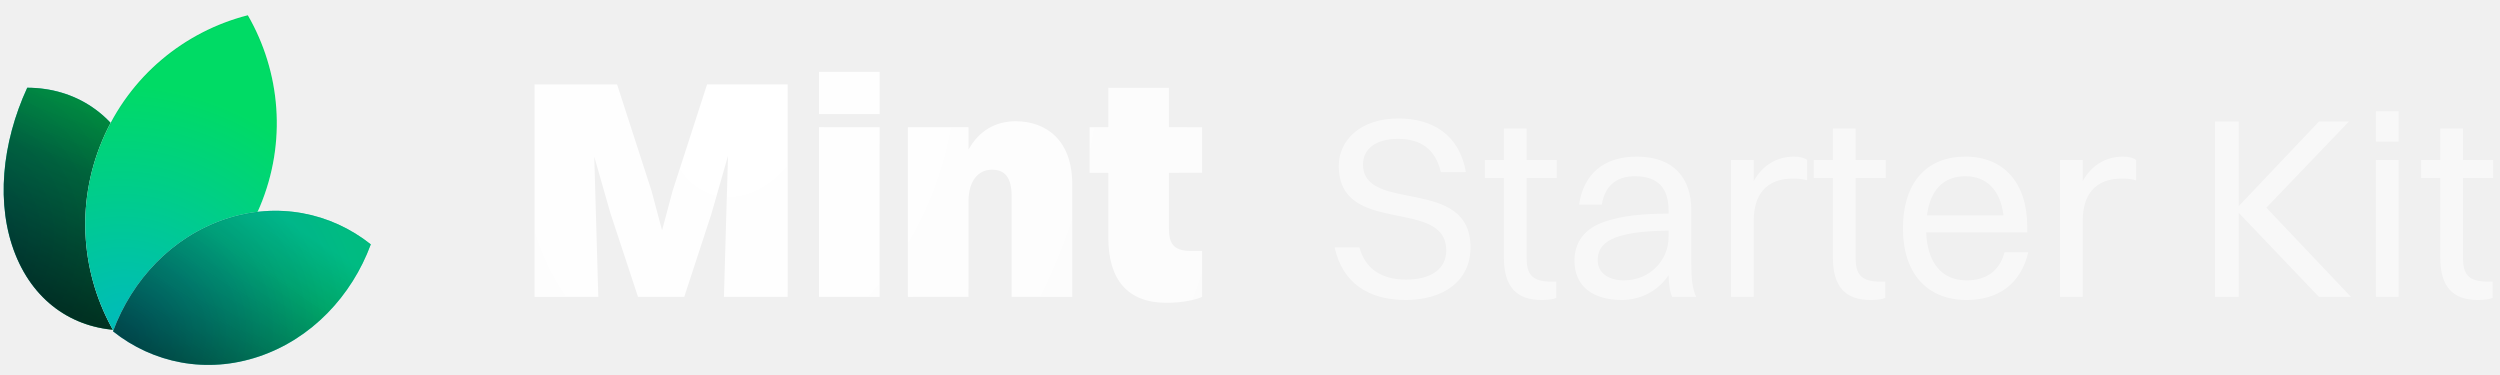
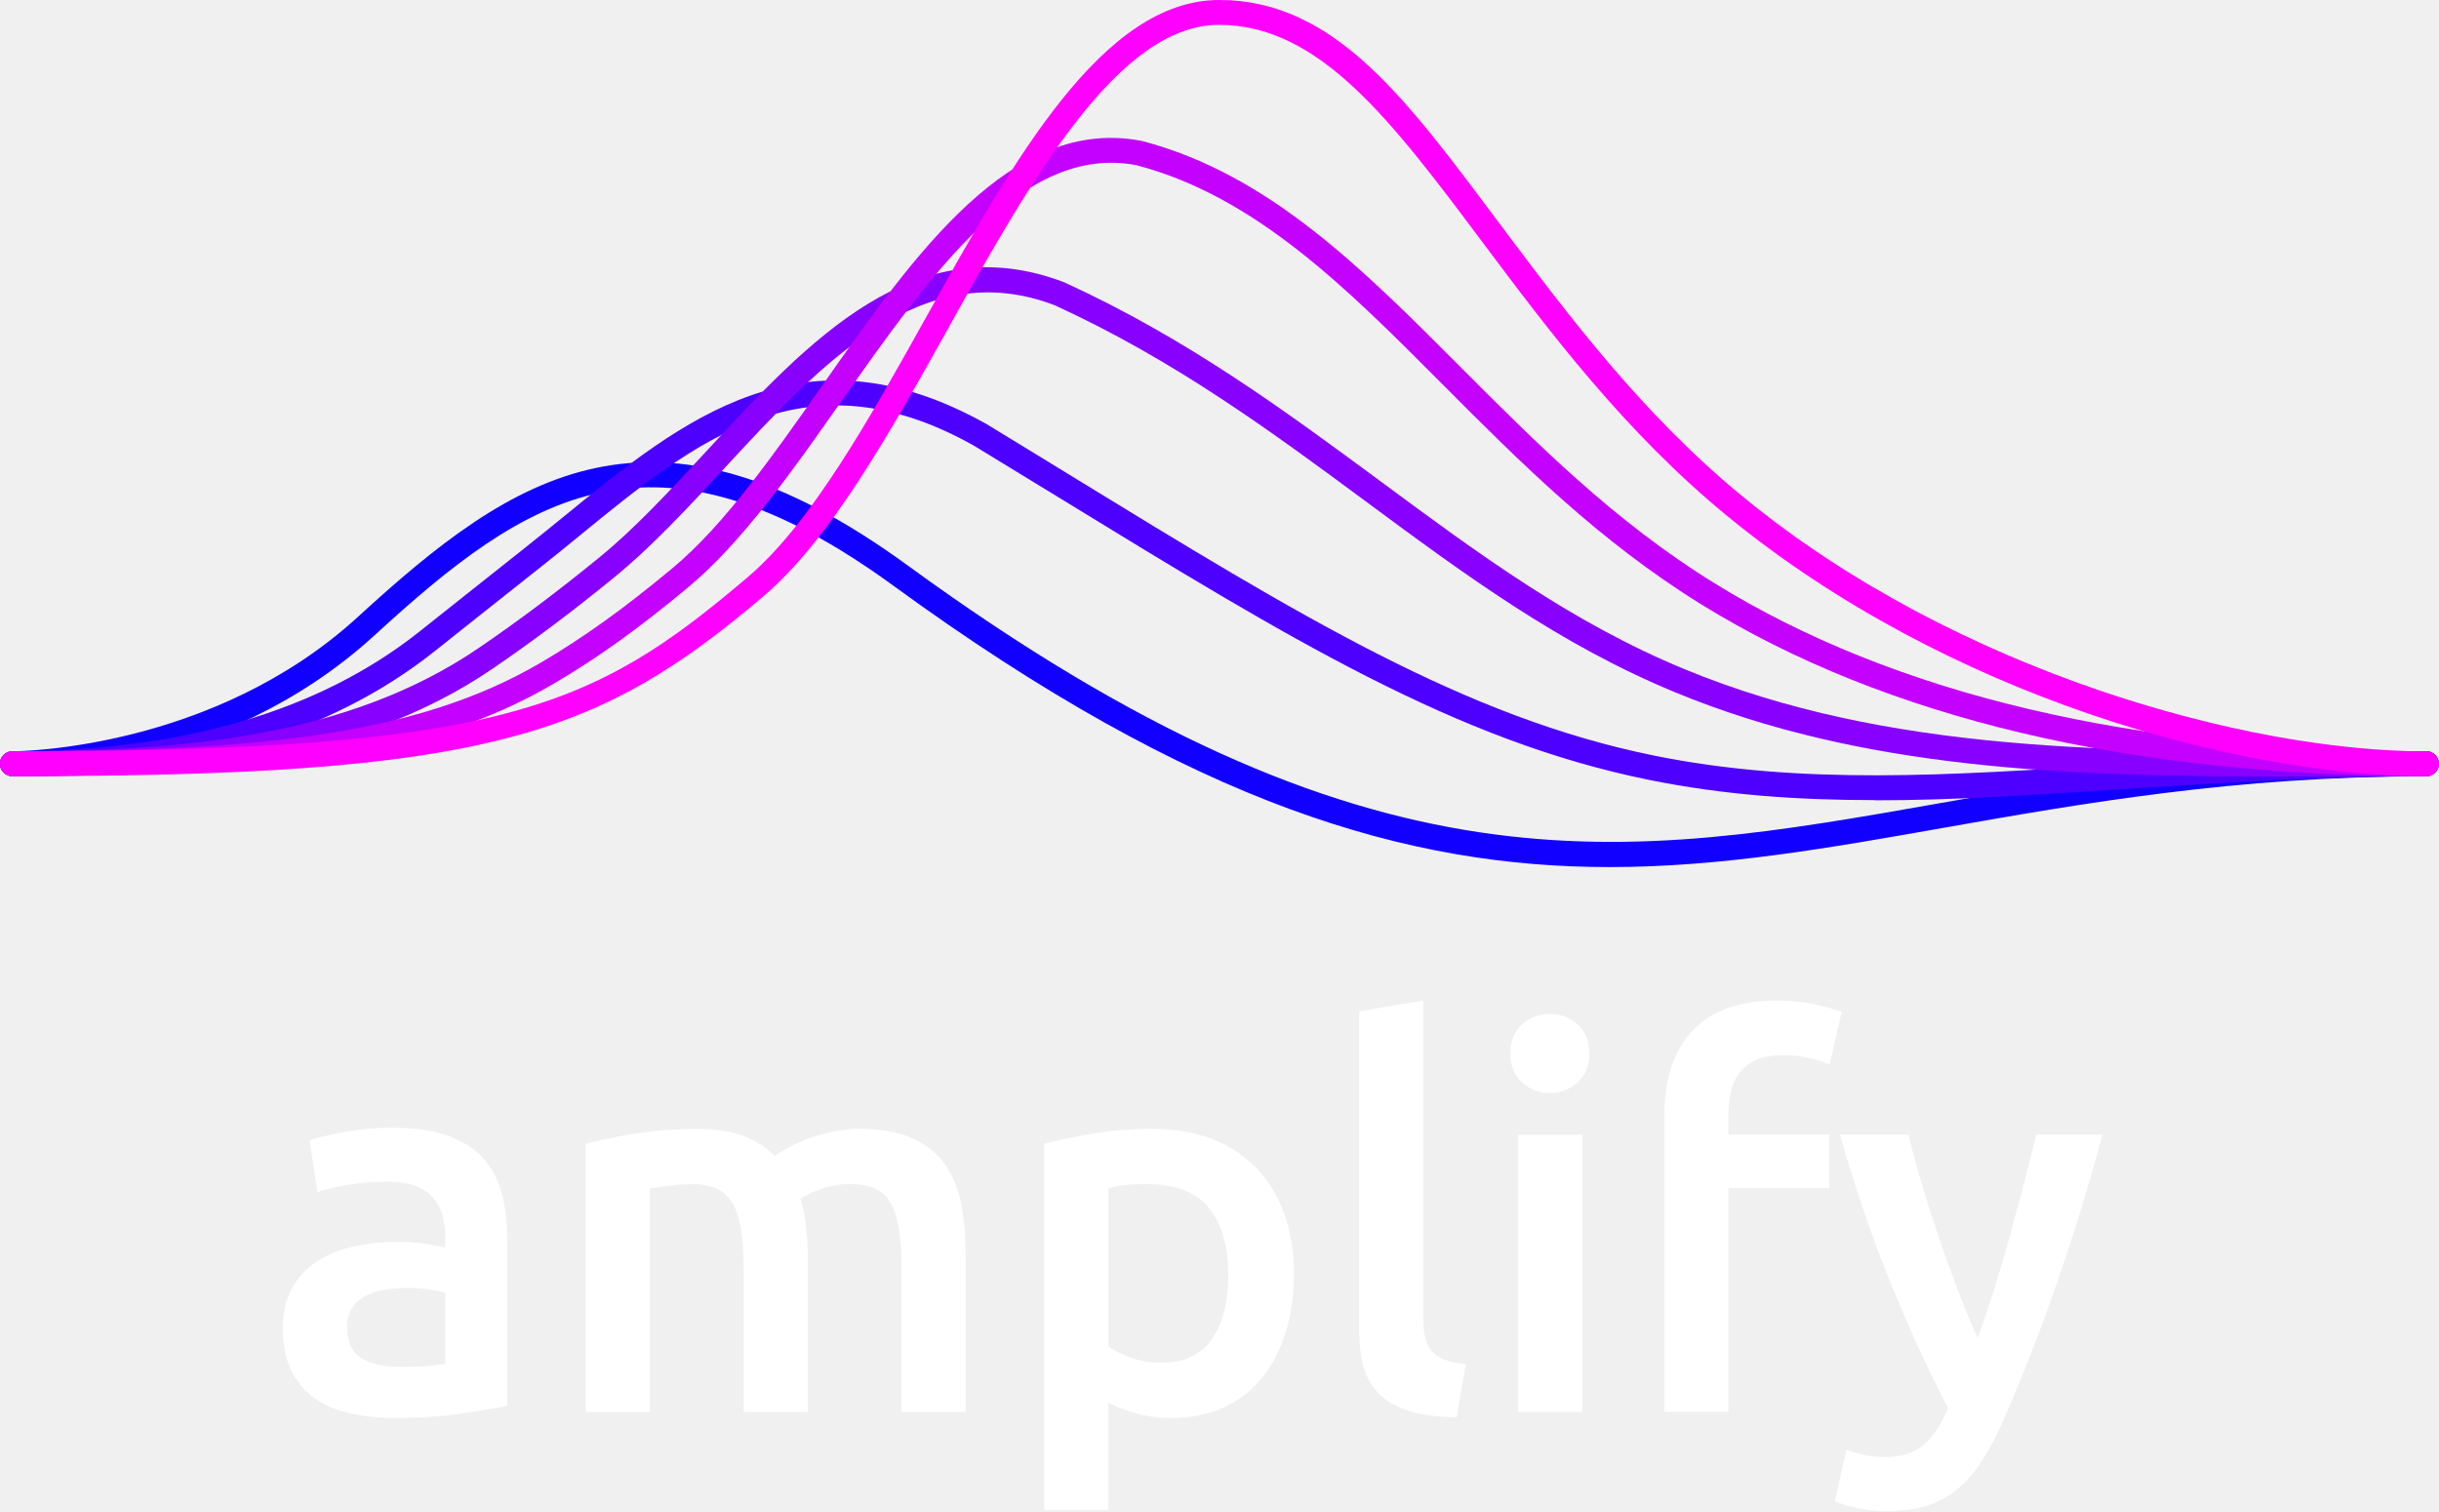
- <svg xmlns="http://www.w3.org/2000/svg" width="160" height="24" viewBox="0 0 160 24" fill="none">
-   <path d="M7.953 21.139C4.896 21.13 2.255 19.458 0.987 16.29C-0.28 13.121 0.109 9.163 1.744 5.615C4.801 5.624 7.442 7.296 8.71 10.465C9.977 13.633 9.588 17.591 7.953 21.139Z" fill="white" />
-   <path d="M7.953 21.139C4.896 21.13 2.255 19.458 0.987 16.29C-0.28 13.121 0.109 9.163 1.744 5.615C4.801 5.624 7.442 7.296 8.71 10.465C9.977 13.633 9.588 17.591 7.953 21.139Z" fill="url(#paint0_radial_115_109)" />
-   <path d="M7.953 21.139C4.896 21.13 2.255 19.458 0.987 16.29C-0.28 13.121 0.109 9.163 1.744 5.615C4.801 5.624 7.442 7.296 8.71 10.465C9.977 13.633 9.588 17.591 7.953 21.139Z" fill="black" fill-opacity="0.5" style="mix-blend-mode:hard-light" />
-   <path d="M7.953 21.139C4.896 21.13 2.255 19.458 0.987 16.29C-0.28 13.121 0.109 9.163 1.744 5.615C4.801 5.624 7.442 7.296 8.71 10.465C9.977 13.633 9.588 17.591 7.953 21.139Z" fill="url(#paint1_linear_115_109)" fill-opacity="0.5" style="mix-blend-mode:hard-light" />
-   <path d="M7.935 21.111C4.897 21.096 2.274 19.431 1.013 16.279C-0.248 13.124 0.136 9.182 1.762 5.643C4.8 5.659 7.423 7.324 8.684 10.476C9.945 13.63 9.561 17.572 7.935 21.111Z" stroke="url(#paint2_linear_115_109)" stroke-opacity="0.05" stroke-width="0.056" />
-   <path d="M7.31 21.257C11.354 20.221 14.884 17.375 16.628 13.236C18.373 9.097 17.945 4.587 15.86 0.976C11.816 2.012 8.287 4.858 6.542 8.998C4.797 13.137 5.225 17.646 7.31 21.257Z" fill="white" />
-   <path d="M7.31 21.257C11.354 20.221 14.884 17.375 16.628 13.236C18.373 9.097 17.945 4.587 15.86 0.976C11.816 2.012 8.287 4.858 6.542 8.998C4.797 13.137 5.225 17.646 7.31 21.257Z" fill="url(#paint3_radial_115_109)" />
-   <path d="M16.602 13.225C14.864 17.349 11.351 20.187 7.324 21.225C5.253 17.624 4.829 13.132 6.568 9.009C8.306 4.885 11.819 2.047 15.846 1.009C17.918 4.61 18.341 9.101 16.602 13.225Z" stroke="url(#paint4_linear_115_109)" stroke-opacity="0.05" stroke-width="0.056" />
-   <path d="M7.234 21.207C9.789 23.237 13.21 23.951 16.577 22.814C19.944 21.677 22.506 18.945 23.73 15.638C21.175 13.608 17.754 12.894 14.387 14.031C11.02 15.168 8.458 17.901 7.234 21.207Z" fill="white" />
-   <path d="M7.234 21.207C9.789 23.237 13.21 23.951 16.577 22.814C19.944 21.677 22.506 18.945 23.73 15.638C21.175 13.608 17.754 12.894 14.387 14.031C11.02 15.168 8.458 17.901 7.234 21.207Z" fill="url(#paint5_radial_115_109)" />
-   <path d="M7.234 21.207C9.789 23.237 13.21 23.951 16.577 22.814C19.944 21.677 22.506 18.945 23.73 15.638C21.175 13.608 17.754 12.894 14.387 14.031C11.02 15.168 8.458 17.901 7.234 21.207Z" fill="black" fill-opacity="0.2" style="mix-blend-mode:hard-light" />
-   <path d="M7.234 21.207C9.789 23.237 13.21 23.951 16.577 22.814C19.944 21.677 22.506 18.945 23.73 15.638C21.175 13.608 17.754 12.894 14.387 14.031C11.02 15.168 8.458 17.901 7.234 21.207Z" fill="url(#paint6_linear_115_109)" fill-opacity="0.5" style="mix-blend-mode:hard-light" />
-   <path d="M16.568 22.787C13.218 23.918 9.814 23.212 7.267 21.198C8.492 17.907 11.044 15.189 14.396 14.058C17.747 12.927 21.15 13.633 23.697 15.648C22.472 18.938 19.92 21.656 16.568 22.787Z" stroke="url(#paint7_linear_115_109)" stroke-opacity="0.05" stroke-width="0.056" />
-   <path d="M34.212 19V5.4H39.492L41.692 12.2L42.372 14.74L43.052 12.2L45.252 5.4H50.412V19H46.332L46.592 9.98L45.532 13.68L43.792 19H40.832L39.052 13.6L38.032 10.02L38.292 19H34.212ZM52.416 7.3V4.6H56.295V7.3H52.416ZM52.416 19V8.14H56.295V19H52.416ZM58.104 19V8.14H61.984V9.58C62.664 8.34 63.744 7.76 65.004 7.76C66.964 7.76 68.624 8.98 68.624 11.78V19H64.744V12.56C64.744 11.34 64.304 10.86 63.484 10.86C62.604 10.86 61.984 11.58 61.984 12.88V19H58.104ZM70.933 15.22V11.06H69.733V8.14H70.933V5.62H74.813V8.14H76.933V11.06H74.813V14.6C74.813 15.5 75.033 16.06 76.213 16.06H76.933V19C76.493 19.2 75.673 19.38 74.653 19.38C72.153 19.38 70.933 17.88 70.933 15.22Z" fill="url(#paint8_radial_115_109)" />
-   <path d="M87.232 10.519C87.232 13.687 94.112 11.229 94.112 15.832C94.112 17.994 92.364 19.198 89.971 19.198C87.562 19.198 85.912 18.093 85.417 15.832H87.001C87.364 17.169 88.371 17.895 89.987 17.895C91.671 17.895 92.561 17.152 92.561 16.03C92.561 12.598 85.681 15.155 85.681 10.618C85.681 9.001 87.034 7.582 89.509 7.582C91.671 7.582 93.403 8.621 93.816 11.014H92.215C91.868 9.529 90.912 8.886 89.476 8.886C88.057 8.886 87.232 9.529 87.232 10.519ZM96.25 16.476V11.393H95.029V10.239H96.25V8.226H97.702V10.239H99.632V11.393H97.702V16.476C97.702 17.532 98.015 18.026 99.302 18.026H99.599V19.066C99.434 19.148 99.071 19.198 98.659 19.198C97.025 19.198 96.25 18.323 96.25 16.476ZM102.516 13.093H101.064C101.345 11.162 102.615 10.024 104.76 10.024C107.103 10.024 108.242 11.393 108.242 13.44V16.888C108.242 17.895 108.324 18.521 108.555 19H107.021C106.856 18.654 106.806 18.142 106.79 17.614C106.047 18.72 104.859 19.198 103.803 19.198C101.988 19.198 100.767 18.357 100.767 16.69C100.767 15.486 101.427 14.611 102.714 14.182C103.902 13.786 105.107 13.687 106.79 13.671V13.473C106.79 12.053 106.13 11.278 104.628 11.278C103.374 11.278 102.698 11.971 102.516 13.093ZM102.252 16.657C102.252 17.465 102.929 17.944 103.952 17.944C105.569 17.944 106.79 16.674 106.79 15.172V14.759C103.061 14.793 102.252 15.585 102.252 16.657ZM110.787 19V10.239H112.239V11.591C112.833 10.519 113.774 10.024 114.83 10.024C115.176 10.024 115.49 10.107 115.655 10.239V11.542C115.407 11.46 115.094 11.427 114.747 11.427C112.998 11.427 112.239 12.515 112.239 14.1V19H110.787ZM117.305 16.476V11.393H116.084V10.239H117.305V8.226H118.757V10.239H120.688V11.393H118.757V16.476C118.757 17.532 119.071 18.026 120.358 18.026H120.655V19.066C120.49 19.148 120.127 19.198 119.714 19.198C118.081 19.198 117.305 18.323 117.305 16.476ZM129.809 16.145C129.33 18.192 127.862 19.198 125.865 19.198C123.324 19.198 121.79 17.482 121.79 14.627C121.79 11.658 123.324 10.024 125.783 10.024C128.258 10.024 129.743 11.723 129.743 14.512V14.875H123.275C123.357 16.838 124.281 17.944 125.865 17.944C127.103 17.944 127.977 17.35 128.291 16.145H129.809ZM125.783 11.278C124.38 11.278 123.539 12.152 123.324 13.786H128.225C128.027 12.169 127.152 11.278 125.783 11.278ZM131.843 19V10.239H133.295V11.591C133.889 10.519 134.829 10.024 135.885 10.024C136.232 10.024 136.545 10.107 136.71 10.239V11.542C136.463 11.46 136.149 11.427 135.803 11.427C134.054 11.427 133.295 12.515 133.295 14.1V19H131.843ZM141.763 19V7.78H143.281V13.192L148.413 7.78H150.327L145.047 13.291L150.459 19H148.413L143.281 13.621V19H141.763ZM152.06 9.067V7.12H153.512V9.067H152.06ZM152.06 19V10.239H153.512V19H152.06ZM156.178 16.476V11.393H154.957V10.239H156.178V8.226H157.63V10.239H159.56V11.393H157.63V16.476C157.63 17.532 157.943 18.026 159.23 18.026H159.527V19.066C159.362 19.148 158.999 19.198 158.587 19.198C156.953 19.198 156.178 18.323 156.178 16.476Z" fill="white" fill-opacity="0.55" />
+ <svg xmlns="http://www.w3.org/2000/svg" id="Layer_1" viewBox="0 0 228.72 141.73">
  <defs>
-     <radialGradient id="paint0_radial_115_109" cx="0" cy="0" r="1" gradientUnits="userSpaceOnUse" gradientTransform="translate(-3.00503 15.023) rotate(-10.029) scale(17.9572 17.784)">
-       <stop stop-color="#00B0BB" />
-       <stop offset="1" stop-color="#00DB65" />
-     </radialGradient>
-     <linearGradient id="paint1_linear_115_109" x1="7.39" y1="4.813" x2="1.63" y2="18.689" gradientUnits="userSpaceOnUse">
-       <stop stop-color="#18E299" />
-       <stop offset="1" />
-     </linearGradient>
-     <linearGradient id="paint2_linear_115_109" x1="7.948" y1="8.016" x2="1.761" y2="18.746" gradientUnits="userSpaceOnUse">
-       <stop />
-       <stop offset="1" stop-opacity="0" />
-     </linearGradient>
-     <radialGradient id="paint3_radial_115_109" cx="0" cy="0" r="1" gradientUnits="userSpaceOnUse" gradientTransform="translate(8.11404 20.8822) rotate(-75.7542) scale(21.6246 23.7772)">
-       <stop stop-color="#00BBBB" />
-       <stop offset="0.713" stop-color="#00DB65" />
-     </radialGradient>
-     <linearGradient id="paint4_linear_115_109" x1="7.602" y1="5.871" x2="15.556" y2="16.372" gradientUnits="userSpaceOnUse">
-       <stop />
-       <stop offset="1" stop-opacity="0" />
-     </linearGradient>
-     <radialGradient id="paint5_radial_115_109" cx="0" cy="0" r="1" gradientUnits="userSpaceOnUse" gradientTransform="translate(7.84537 21.5181) rotate(-20.3525) scale(18.5603 17.32)">
-       <stop stop-color="#00B0BB" />
-       <stop offset="1" stop-color="#00DB65" />
-     </radialGradient>
-     <linearGradient id="paint6_linear_115_109" x1="16.808" y1="13.007" x2="10.041" y2="22.994" gradientUnits="userSpaceOnUse">
-       <stop stop-color="#00B1BC" />
-       <stop offset="1" />
-     </linearGradient>
-     <linearGradient id="paint7_linear_115_109" x1="16.808" y1="13.007" x2="14.169" y2="23.841" gradientUnits="userSpaceOnUse">
-       <stop />
-       <stop offset="1" stop-opacity="0" />
-     </linearGradient>
-     <radialGradient id="paint8_radial_115_109" cx="0" cy="0" r="1" gradientUnits="userSpaceOnUse" gradientTransform="translate(47.2781 7) rotate(19.0047) scale(67.5582 85.7506)">
-       <stop stop-color="white" />
-       <stop offset="1" stop-color="white" stop-opacity="0.5" />
-     </radialGradient>
+     <style>.cls-1{fill:#fff;}.cls-2{fill:#f0f;}.cls-3{fill:#80f;}.cls-4{fill:#c400ff;}.cls-5{fill:#10f;}.cls-6{fill:#4d00ff;}</style>
  </defs>
+   <g>
+     <path class="cls-5" d="M150.93,81.32c-18.73,0-38.76-5.68-67.17-26.4-22.52-16.41-34.35-8.42-48.61,4.64C20.7,72.8,1.96,72.76,1.15,72.79c-.64,0-1.16-.53-1.15-1.17,0-.64,.53-1.16,1.17-1.16h.02c.51,0,18.76-.13,32.39-12.62,14.6-13.38,27.66-22.22,51.55-4.8,43.48,31.7,67,27.55,96.77,22.29,12.93-2.28,27.59-4.87,45.6-4.87,.64,0,1.17,.52,1.17,1.17s-.52,1.17-1.17,1.17c-17.81,0-32.36,2.57-45.19,4.83-10.87,1.92-20.92,3.69-31.37,3.69Z" />
+     <path class="cls-6" d="M175.8,75.04c-7.22,0-14.17-.48-21.13-1.89-18.14-3.67-33.79-13.26-55.46-26.54-2.55-1.56-5.18-3.17-7.91-4.83-15.78-8.84-26.03-.46-36.89,8.41-1.33,1.09-2.66,2.18-3.99,3.22-1.95,1.54-3.87,3.06-5.79,4.59l-3.91,3.11c-9.79,7.76-23.1,11.7-39.56,11.7C.52,72.79,0,72.27,0,71.63s.52-1.17,1.17-1.17c15.93,0,28.75-3.77,38.12-11.19l3.9-3.1c1.92-1.53,3.84-3.05,5.8-4.6,1.32-1.04,2.64-2.12,3.96-3.19,10.98-8.97,22.34-18.25,39.54-8.62,2.77,1.68,5.4,3.3,7.95,4.86,21.46,13.15,36.97,22.66,54.7,26.25,13.73,2.78,27.58,1.87,43.63,.81,9.08-.6,18.47-1.21,28.74-1.21,.64,0,1.17,.52,1.17,1.17s-.52,1.17-1.17,1.17c-10.19,0-19.55,.62-28.59,1.21-8.17,.54-15.78,1.04-23.12,1.04Z" />
+     <path class="cls-3" d="M214.04,72.83c-20.26,0-39.43-.66-56.95-7.9-10.87-4.49-19.69-11.01-29.02-17.91-8.81-6.52-17.93-13.25-29.16-18.39-12.45-4.76-21.86,5.43-30.97,15.28-3.38,3.66-6.87,7.43-10.44,10.32-3.83,3.13-7.39,5.8-11.18,8.4-13.01,8.93-29.39,10.16-45.14,10.16C.52,72.79,0,72.27,0,71.63s.52-1.17,1.17-1.17c15.38,0,31.34-1.18,43.83-9.76,3.74-2.56,7.25-5.2,11.03-8.28,3.44-2.78,6.72-6.33,10.2-10.09,9.64-10.42,19.6-21.19,33.58-15.85,11.52,5.27,20.74,12.08,29.65,18.66,9.22,6.82,17.92,13.25,28.53,17.63,19.04,7.86,40.32,7.79,62.85,7.7l6.69-.02c.64,0,1.17,.52,1.17,1.17s-.52,1.17-1.17,1.17l-6.69,.02c-2.28,0-4.55,.02-6.8,.02Z" />
+     <path class="cls-4" d="M227.54,72.79c-27.83,0-50.7-5.42-67.99-16.1-9.65-5.97-17.08-13.42-24.26-20.63-9.04-9.08-17.58-17.65-28.73-20.57-10.64-2.05-19.26,10.19-27.6,22.06-4.59,6.54-9.34,13.3-14.4,17.51-4.61,3.85-8.53,6.66-12.68,9.09-12.3,7.22-27.91,8.64-50.72,8.64C.52,72.79,0,72.27,0,71.63s.52-1.17,1.17-1.17c22.41,0,37.7-1.36,49.54-8.31,4.04-2.37,7.85-5.11,12.37-8.88,4.83-4.01,9.48-10.64,13.99-17.06,8.76-12.48,17.82-25.37,30.02-22.99,11.83,3.1,20.59,11.89,29.86,21.19,7.09,7.11,14.41,14.47,23.83,20.29,16.91,10.45,39.38,15.76,66.76,15.76,.64,0,1.17,.52,1.17,1.17s-.52,1.17-1.17,1.17Z" />
+     <path class="cls-2" d="M227.55,72.79c-17.81,0-44.98-7.53-65.51-24.34-9.69-7.94-16.76-17.38-23-25.71-8.54-11.41-15.29-20.41-24.72-20.41s-17.59,14.43-25.36,28.39c-5.44,9.75-11.06,19.84-17.34,25.18-15.64,13.29-26.17,16.9-70.47,16.9C.52,72.79,0,72.27,0,71.63s.52-1.17,1.17-1.17c45.88,0,54.43-3.99,68.96-16.34,5.96-5.06,11.47-14.96,16.81-24.53C95.04,15.04,103.41,0,114.33,0s17.65,9.42,26.58,21.35c6.16,8.22,13.14,17.55,22.61,25.3,19.97,16.36,47.19,23.82,64.03,23.82,.64,0,1.17,.52,1.17,1.17s-.52,1.17-1.17,1.17Z" />
+   </g>
+   <g>
+     <path class="cls-1" d="M37.02,105.78c1.99,0,3.66,.25,5.02,.75s2.45,1.19,3.26,2.09c.81,.9,1.39,1.98,1.74,3.26,.35,1.28,.52,2.68,.52,4.2v15.76c-.93,.2-2.33,.44-4.2,.72s-3.98,.42-6.34,.42c-1.56,0-2.98-.15-4.28-.45-1.29-.3-2.39-.78-3.3-1.44-.91-.66-1.62-1.53-2.14-2.59-.51-1.06-.77-2.37-.77-3.93s.29-2.75,.87-3.78c.58-1.03,1.37-1.86,2.36-2.51,1-.65,2.15-1.11,3.46-1.39,1.31-.28,2.68-.42,4.1-.42,.66,0,1.36,.04,2.09,.12,.73,.08,1.51,.22,2.34,.42v-1c0-.69-.08-1.36-.25-1.99-.17-.63-.46-1.18-.87-1.67-.41-.48-.96-.85-1.64-1.12-.68-.26-1.54-.4-2.56-.4-1.39,0-2.67,.1-3.83,.3-1.16,.2-2.11,.43-2.83,.69l-.74-4.87c.76-.26,1.87-.53,3.33-.8,1.46-.26,3.02-.4,4.67-.4Zm.5,22.42c1.86,0,3.27-.1,4.23-.3v-6.66c-.33-.1-.81-.2-1.44-.3-.63-.1-1.33-.15-2.09-.15-.66,0-1.34,.05-2.01,.15-.68,.1-1.29,.28-1.84,.55-.55,.26-.99,.64-1.32,1.12-.33,.48-.5,1.09-.5,1.81,0,1.43,.45,2.41,1.34,2.96s2.11,.82,3.63,.82Z" />
+     <path class="cls-1" d="M69.73,118.76c0-2.72-.34-4.68-1.02-5.89s-1.95-1.81-3.8-1.81c-.66,0-1.39,.05-2.19,.15s-1.39,.18-1.79,.25v20.98h-6.01v-25.16c1.16-.33,2.67-.65,4.55-.95,1.87-.3,3.85-.45,5.94-.45,1.79,0,3.26,.23,4.4,.69,1.14,.46,2.09,1.08,2.86,1.84,.36-.27,.83-.55,1.39-.85,.56-.3,1.2-.57,1.89-.82s1.43-.46,2.21-.62,1.57-.25,2.36-.25c2.02,0,3.69,.29,5,.87,1.31,.58,2.34,1.39,3.08,2.43,.74,1.05,1.26,2.31,1.54,3.78,.28,1.47,.42,3.09,.42,4.85v14.62h-6.02v-13.67c0-2.72-.33-4.68-.99-5.89-.66-1.21-1.94-1.81-3.83-1.81-.96,0-1.87,.16-2.73,.47-.86,.31-1.51,.62-1.94,.92,.26,.83,.45,1.71,.55,2.63,.1,.93,.15,1.92,.15,2.98v14.37h-6.01v-13.67Z" />
+     <path class="cls-1" d="M121.34,119.46c0,1.99-.25,3.81-.77,5.47-.51,1.66-1.25,3.08-2.21,4.28s-2.16,2.12-3.6,2.79c-1.44,.66-3.08,.99-4.9,.99-1.23,0-2.35-.15-3.38-.45-1.03-.3-1.88-.63-2.54-1v10.09h-6.01v-34.36c1.23-.33,2.73-.65,4.52-.95,1.79-.3,3.68-.45,5.67-.45s3.9,.32,5.52,.94c1.62,.63,3.01,1.54,4.15,2.71,1.14,1.18,2.02,2.6,2.63,4.28,.61,1.68,.92,3.56,.92,5.64Zm-6.16,.1c0-2.69-.61-4.77-1.81-6.27-1.21-1.49-3.16-2.24-5.84-2.24-.56,0-1.15,.02-1.77,.07-.61,.05-1.22,.16-1.81,.32v14.87c.53,.36,1.24,.7,2.11,1.02,.88,.32,1.81,.47,2.81,.47,2.19,0,3.79-.74,4.8-2.24s1.52-3.5,1.52-6.01Z" />
+     <path class="cls-1" d="M136.61,132.93c-1.79-.03-3.27-.23-4.45-.6s-2.11-.89-2.81-1.57c-.69-.68-1.18-1.52-1.47-2.53-.28-1.01-.42-2.16-.42-3.46v-29.93l6.01-1v29.78c0,.73,.06,1.34,.18,1.84,.12,.5,.32,.92,.62,1.27,.3,.35,.7,.61,1.22,.8,.51,.18,1.17,.32,1.96,.42l-.85,4.97Z" />
+     <path class="cls-1" d="M149.04,98.82c0,1.13-.36,2.02-1.09,2.69-.73,.66-1.59,1-2.59,1s-1.91-.33-2.63-1c-.73-.66-1.1-1.56-1.1-2.69s.36-2.07,1.1-2.73c.73-.66,1.61-.99,2.63-.99s1.86,.33,2.59,.99c.73,.66,1.09,1.57,1.09,2.73Zm-.65,33.61h-6.01v-26h6.01v26Z" />
+     <path class="cls-1" d="M166.64,93.85c1.39,0,2.62,.12,3.68,.37,1.06,.25,1.85,.47,2.39,.67l-1.14,4.97c-.56-.26-1.22-.48-1.96-.65-.75-.16-1.55-.25-2.41-.25-.96,0-1.78,.14-2.44,.42-.66,.28-1.19,.67-1.59,1.17-.4,.5-.68,1.1-.84,1.81-.17,.71-.25,1.48-.25,2.31v1.74h9.45v5.02h-9.45v20.98h-6.01v-27.84c0-3.35,.88-5.98,2.63-7.88s4.41-2.86,7.95-2.86Z" />
+     <path class="cls-1" d="M197.16,106.43c-2.68,9.88-5.79,18.83-9.33,26.85-.66,1.49-1.34,2.76-2.04,3.83-.69,1.06-1.47,1.94-2.34,2.63-.86,.7-1.83,1.2-2.89,1.52s-2.29,.47-3.68,.47c-.93,0-1.85-.1-2.76-.3-.91-.2-1.6-.42-2.06-.65l1.09-4.83c1.2,.46,2.38,.7,3.55,.7,1.56,0,2.79-.37,3.67-1.12s1.66-1.9,2.32-3.46c-1.9-3.64-3.72-7.62-5.47-11.93-1.75-4.31-3.3-8.88-4.67-13.72h6.42c.33,1.39,.74,2.9,1.22,4.52s1.01,3.27,1.57,4.95c.56,1.68,1.17,3.34,1.8,5s1.27,3.2,1.9,4.62c1.06-2.95,2.05-6.09,2.97-9.42,.92-3.33,1.76-6.55,2.52-9.67h6.21Z" />
+   </g>
</svg>
